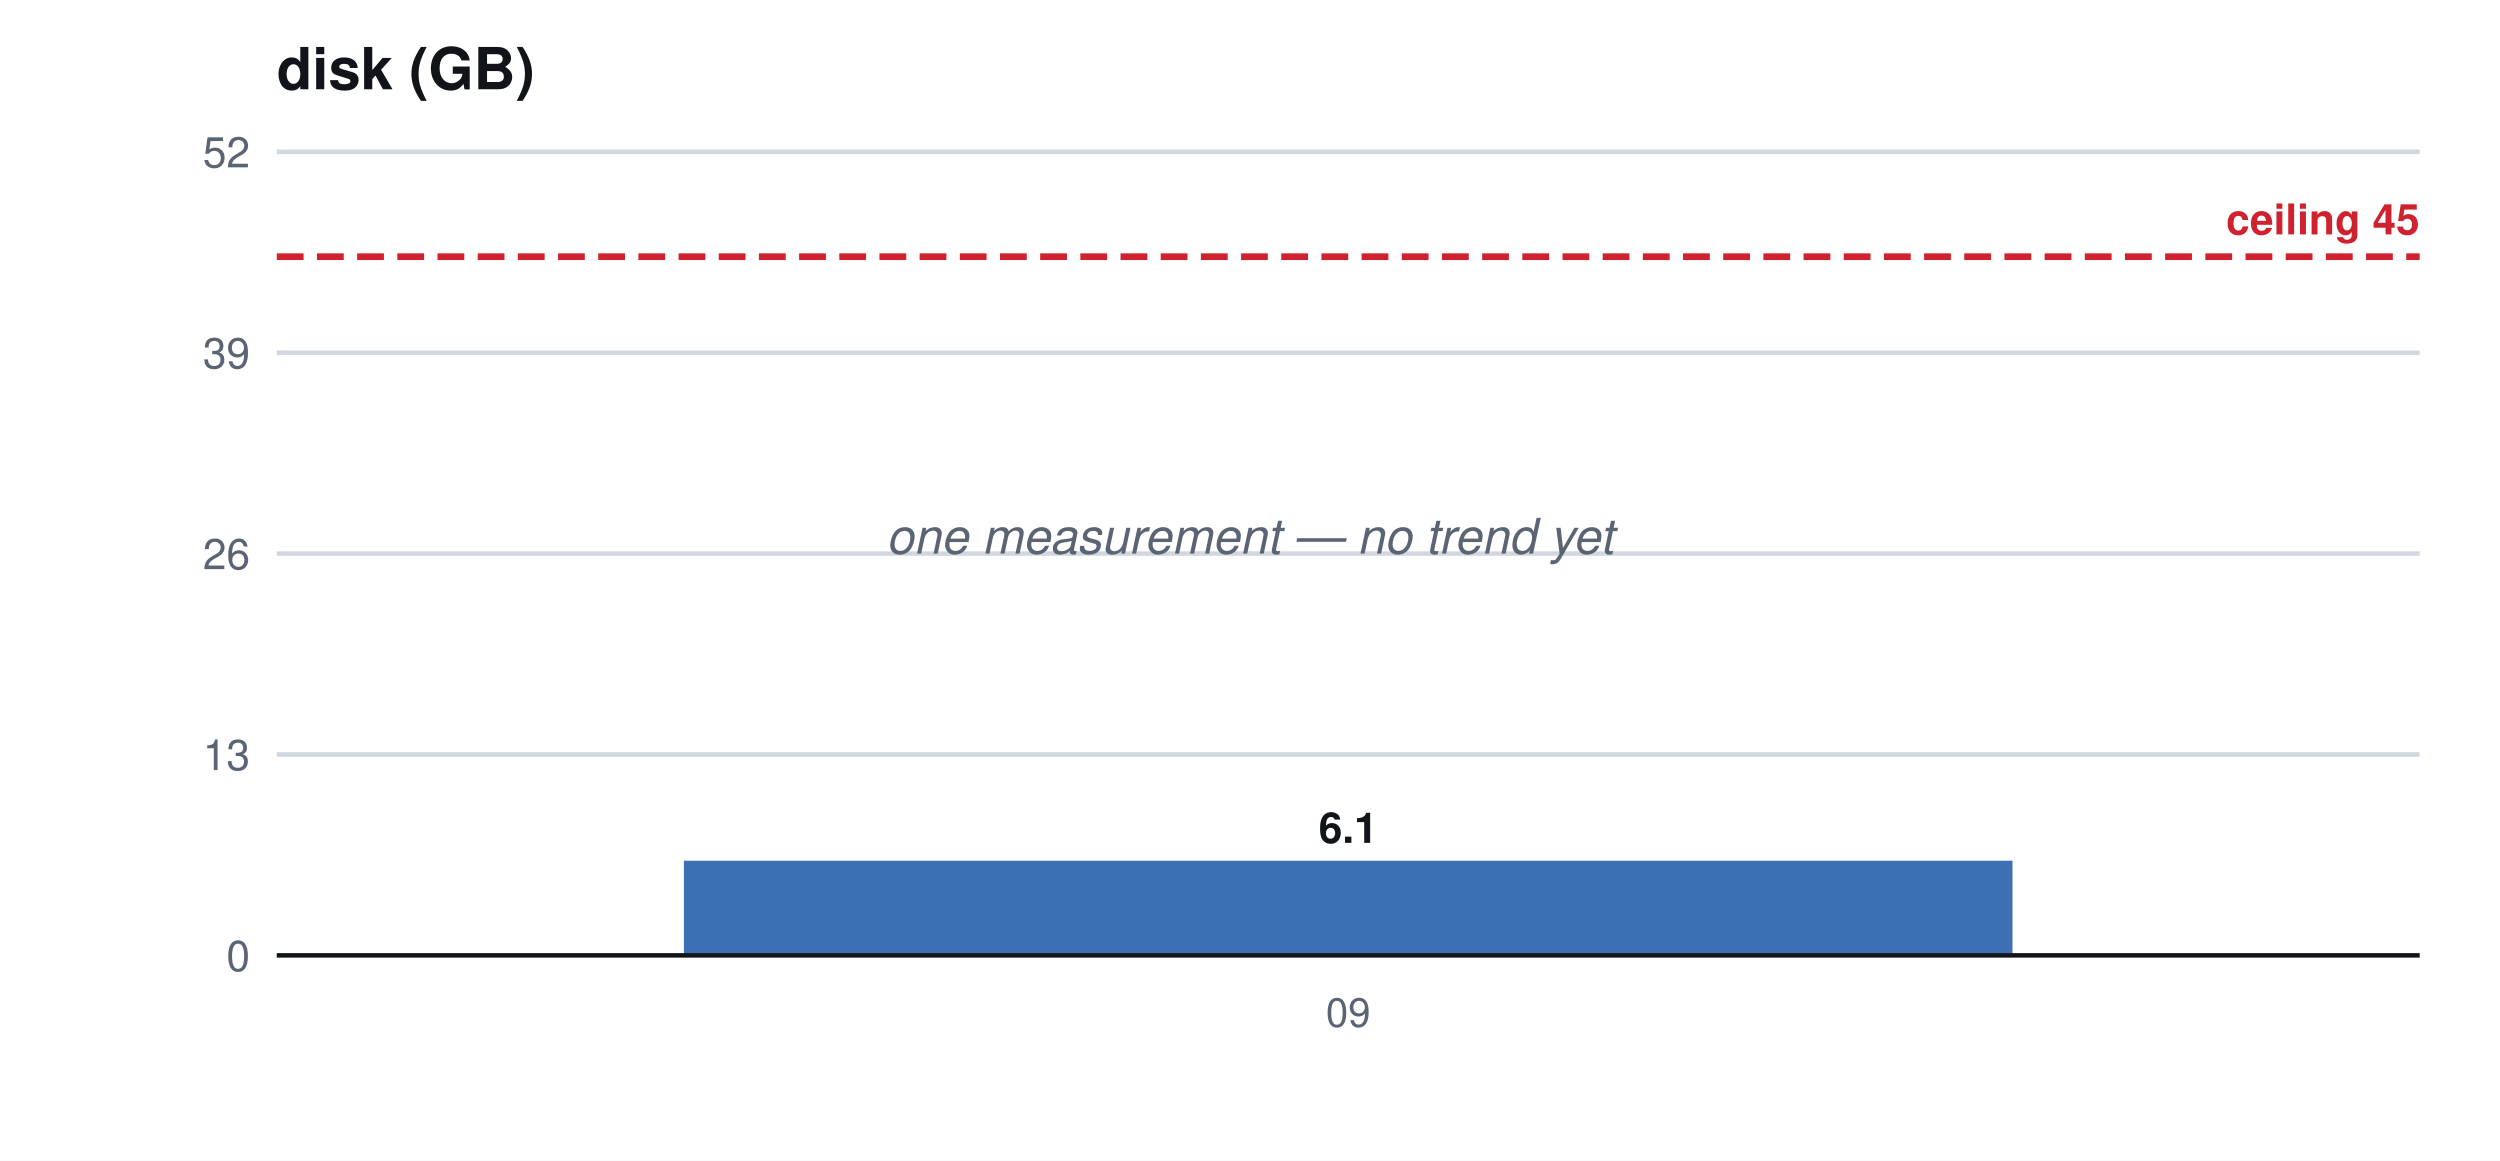
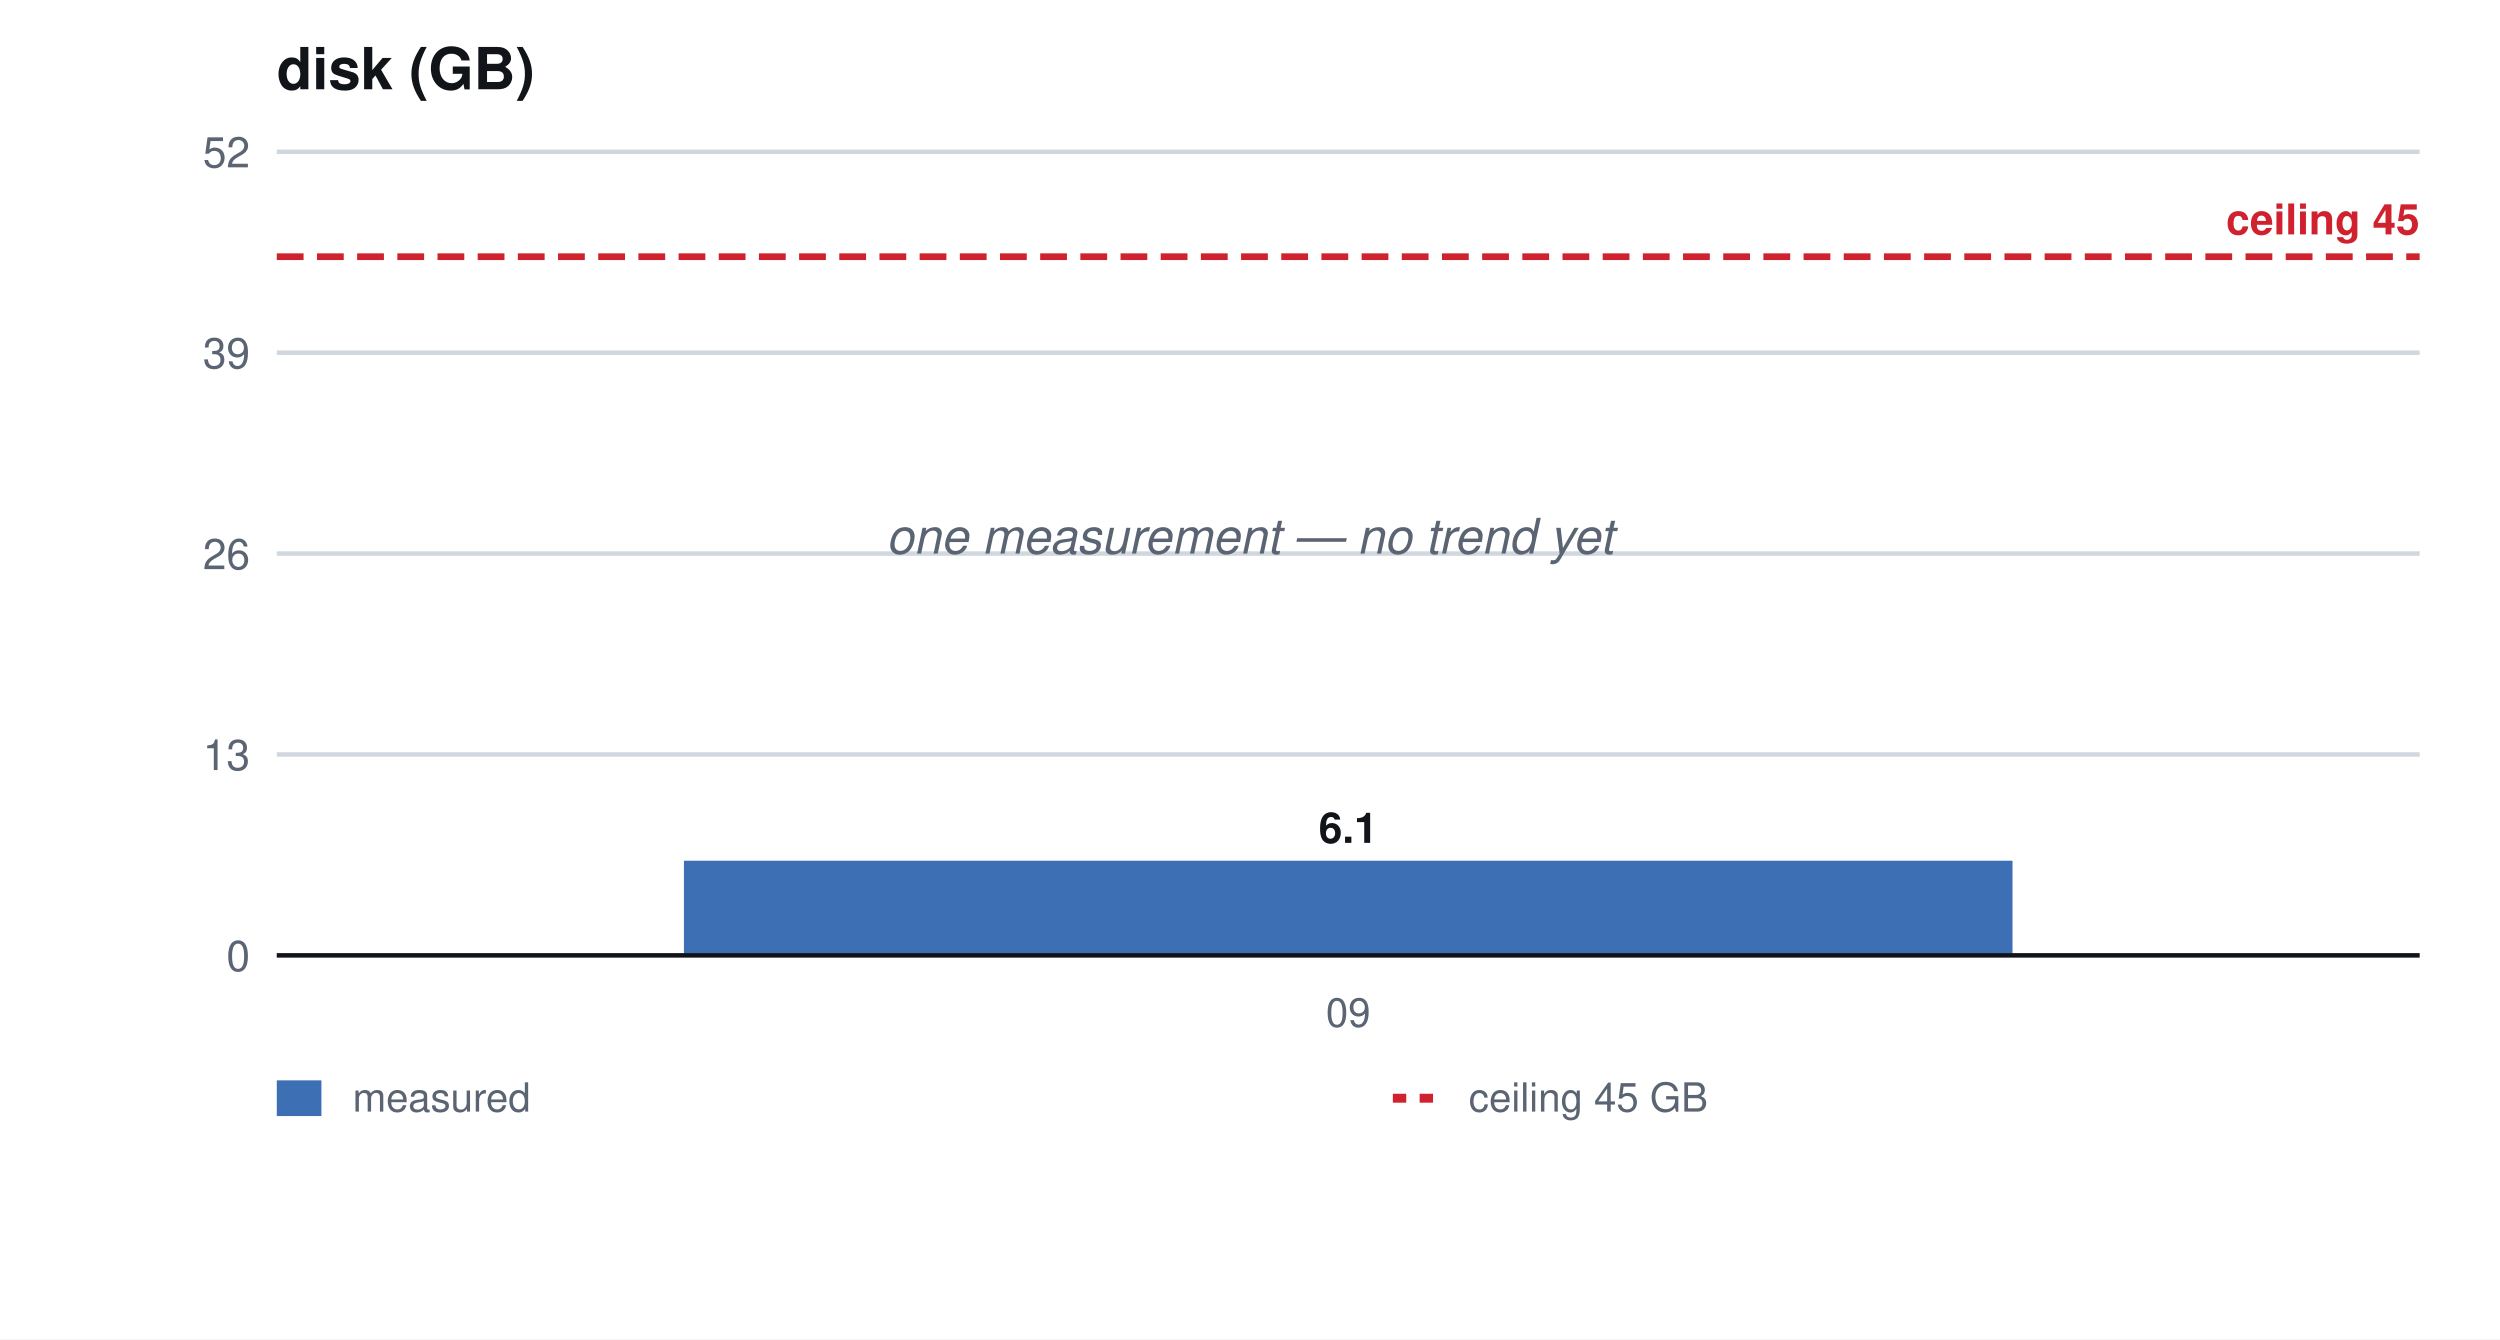
- <svg xmlns="http://www.w3.org/2000/svg" width="560" height="260" viewBox="0 0 560 260" font-family="-apple-system,BlinkMacSystemFont,Segoe UI,Helvetica,Arial,sans-serif">
-   <rect width="560" height="260" fill="#ffffff" />
+ <svg xmlns="http://www.w3.org/2000/svg" width="560" height="300" viewBox="0 0 560 300" font-family="-apple-system,BlinkMacSystemFont,Segoe UI,Helvetica,Arial,sans-serif">
+   <rect width="560" height="300" fill="#ffffff" />
  <text x="62" y="20" font-size="13" font-weight="700" fill="#111418">disk (GB)</text>
  <line x1="62" y1="214.0" x2="542" y2="214.0" stroke="#d0d7de" stroke-width="1" />
  <text x="56" y="217.5" text-anchor="end" font-size="9.5" fill="#5a6472">0</text>
  <line x1="62" y1="169.0" x2="542" y2="169.0" stroke="#d0d7de" stroke-width="1" />
  <text x="56" y="172.5" text-anchor="end" font-size="9.5" fill="#5a6472">13</text>
  <line x1="62" y1="124.0" x2="542" y2="124.0" stroke="#d0d7de" stroke-width="1" />
  <text x="56" y="127.5" text-anchor="end" font-size="9.5" fill="#5a6472">26</text>
  <line x1="62" y1="79.0" x2="542" y2="79.0" stroke="#d0d7de" stroke-width="1" />
  <text x="56" y="82.5" text-anchor="end" font-size="9.5" fill="#5a6472">39</text>
  <line x1="62" y1="34.0" x2="542" y2="34.0" stroke="#d0d7de" stroke-width="1" />
  <text x="56" y="37.5" text-anchor="end" font-size="9.5" fill="#5a6472">52</text>
  <rect x="153.2" y="192.8" width="297.6" height="21.2" fill="#3d6fb4" />
  <text x="302.0" y="188.8" text-anchor="middle" font-size="9.5" font-weight="600" fill="#111418">6.1</text>
  <text x="302.0" y="230" text-anchor="middle" font-size="9" fill="#5a6472">09</text>
  <line x1="62" y1="57.5" x2="542" y2="57.5" stroke="#cf222e" stroke-width="1.5" stroke-dasharray="6 3" />
  <text x="542" y="52.5" text-anchor="end" font-size="9.5" font-weight="600" fill="#cf222e">ceiling 45</text>
  <text x="280" y="124" text-anchor="middle" font-size="11" font-style="italic" fill="#5a6472">one measurement — no trend yet</text>
  <line x1="62" y1="214" x2="542" y2="214" stroke="#111418" stroke-width="1" />
+   <rect x="62" y="242" width="10" height="8" fill="#3d6fb4" />
+   <text x="79" y="249" font-size="9" fill="#5a6472">measured</text>
+   <line x1="312" y1="246" x2="324" y2="246" stroke="#cf222e" stroke-width="2" stroke-dasharray="3 3" />
+   <text x="329" y="249" font-size="9" fill="#5a6472">ceiling 45 GB</text>
</svg>
